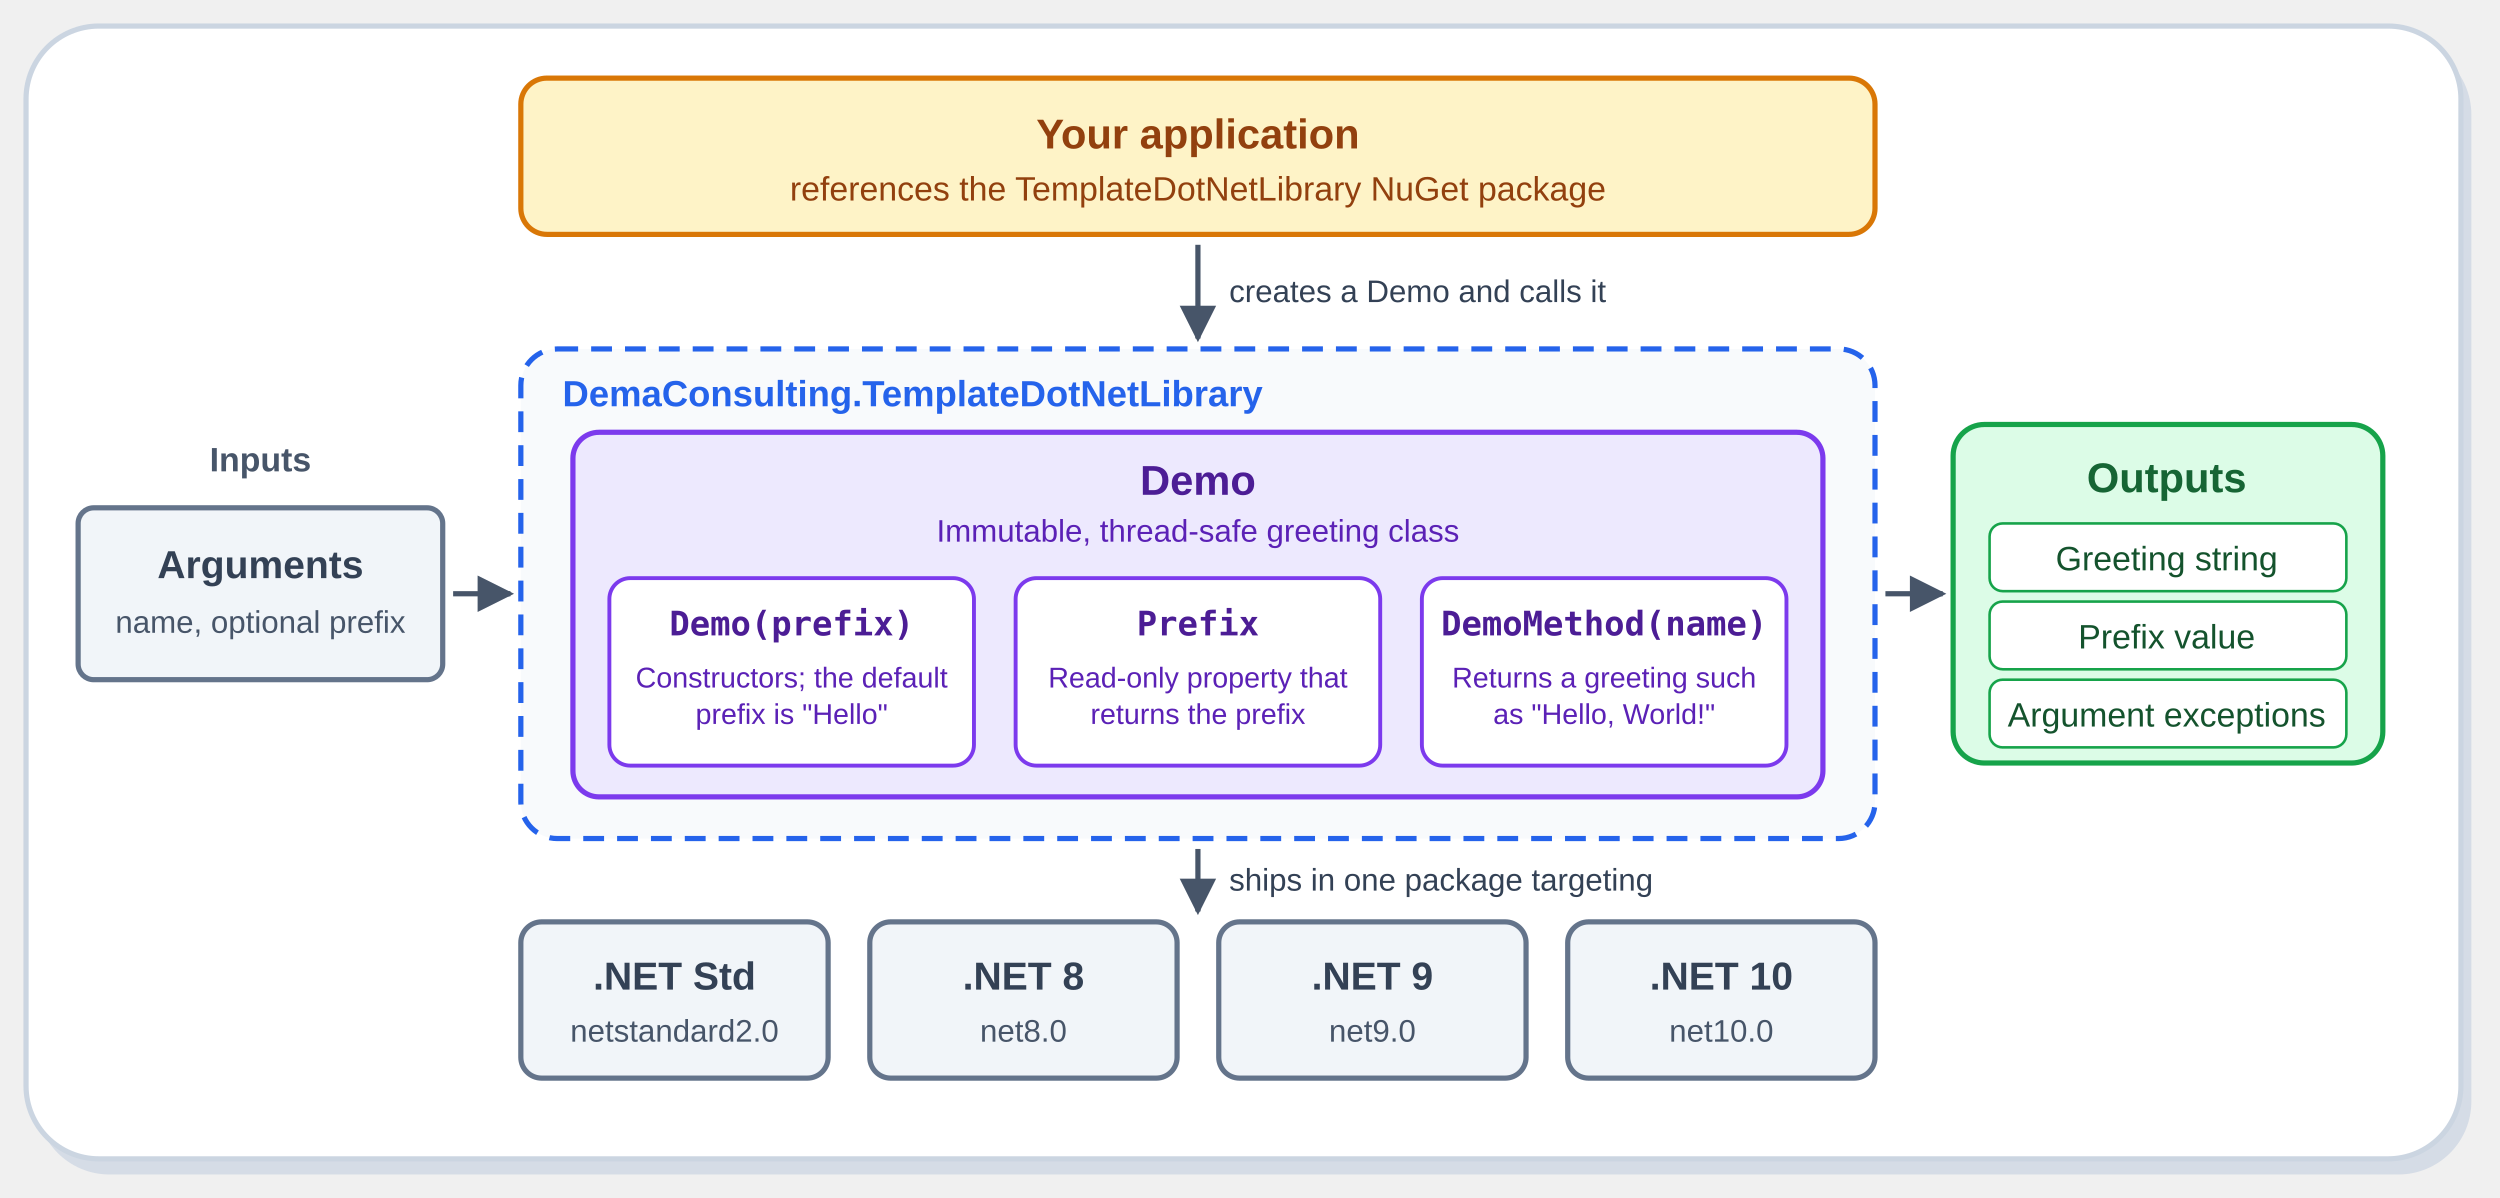
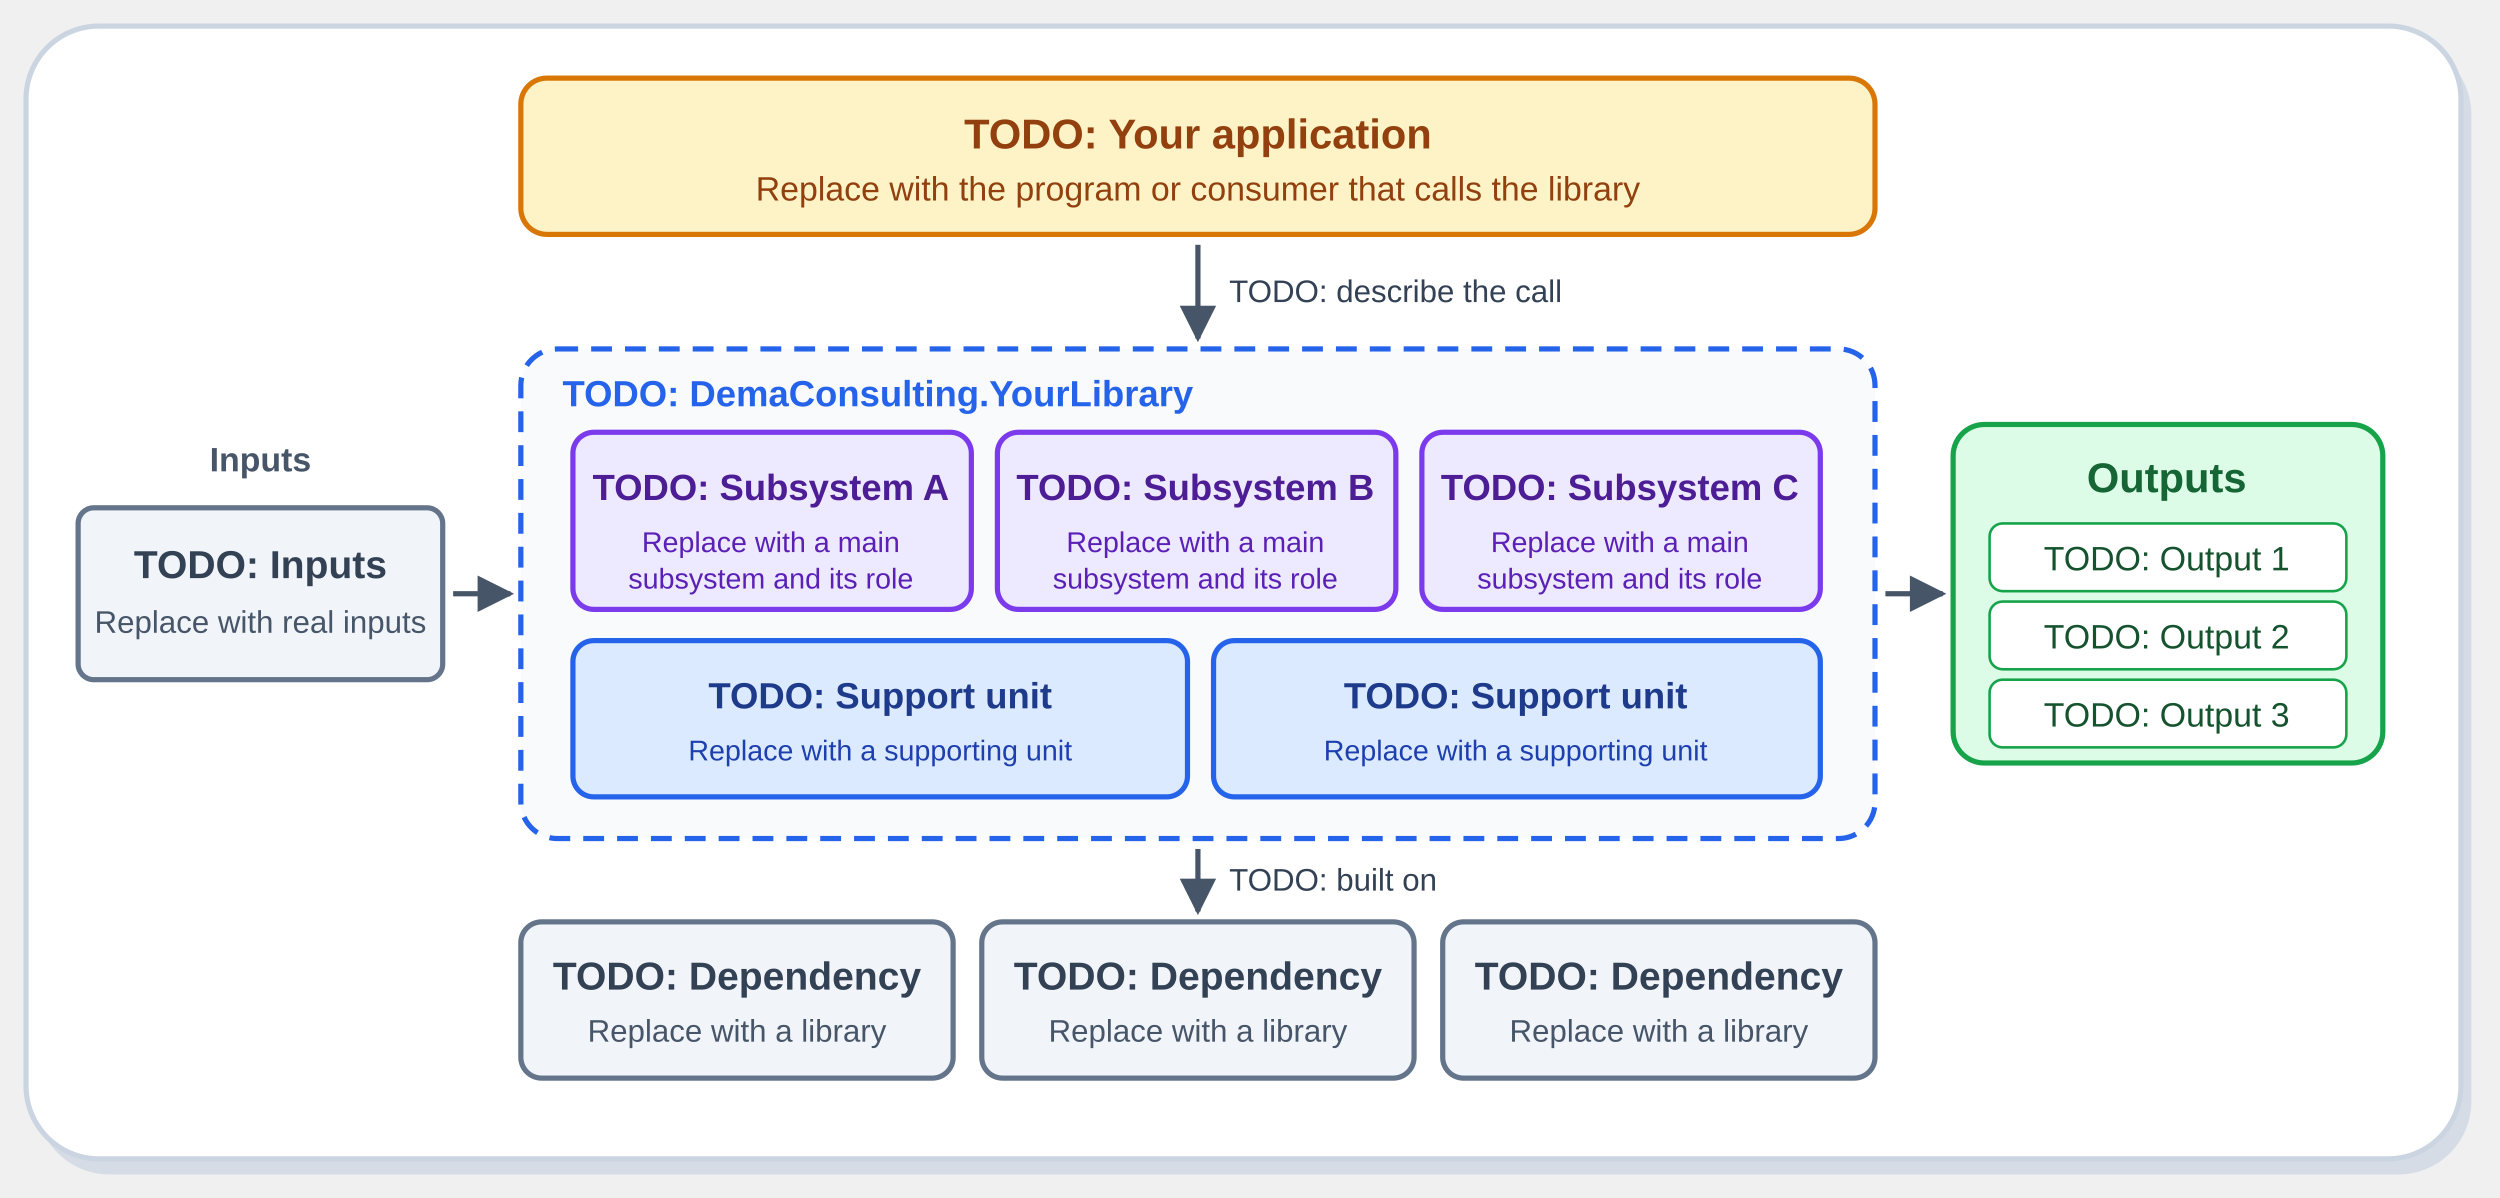
<svg xmlns="http://www.w3.org/2000/svg" width="960" height="460" viewBox="0 0 960 460" font-family="Segoe UI, Arial, sans-serif">
  <defs>
    <marker id="a" viewBox="0 0 10 10" refX="9" refY="5" markerWidth="7" markerHeight="7" orient="auto-start-reverse">
      <path d="M0,0 L10,5 L0,10 z" fill="#475569" />
    </marker>
  </defs>
  <rect x="14" y="16" width="935" height="435" rx="28" fill="#d5dce6" />
  <rect x="10" y="10" width="935" height="435" rx="28" fill="#ffffff" stroke="#cbd5e1" stroke-width="2" />
  <g transform="translate(30,30)">
    <rect x="170" y="0" width="520" height="60" rx="10" fill="#fef3c7" stroke="#d97706" stroke-width="2" />
-     <text x="430" y="27" font-size="16" font-weight="600" fill="#92400e" text-anchor="middle">Your application</text>
-     <text x="430" y="47" font-size="13" fill="#92400e" text-anchor="middle">references the TemplateDotNetLibrary NuGet package</text>
+     <text x="430" y="27" font-size="16" font-weight="600" fill="#92400e" text-anchor="middle">TODO: Your application</text>
+     <text x="430" y="47" font-size="13" fill="#92400e" text-anchor="middle">Replace with the program or consumer that calls the library</text>
    <line x1="430" y1="64" x2="430" y2="100" stroke="#475569" stroke-width="2" marker-end="url(#a)" />
-     <text x="442" y="86" font-size="12" fill="#334155">creates a Demo and calls it</text>
+     <text x="442" y="86" font-size="12" fill="#334155">TODO: describe the call</text>
    <rect x="170" y="104" width="520" height="188" rx="14" fill="#f8fafc" stroke="#2563eb" stroke-width="2" stroke-dasharray="8 5" />
-     <text x="186" y="126" font-size="14" font-weight="600" fill="#2563eb">DemaConsulting.TemplateDotNetLibrary</text>
-     <rect x="190" y="136" width="480" height="140" rx="10" fill="#ede9fe" stroke="#7c3aed" stroke-width="2" />
-     <text x="430" y="160" font-size="16" font-weight="600" fill="#4c1d95" text-anchor="middle">Demo</text>
-     <text x="430" y="178" font-size="12" fill="#5b21b6" text-anchor="middle">Immutable, thread-safe greeting class</text>
+     <text x="186" y="126" font-size="14" font-weight="600" fill="#2563eb">TODO: DemaConsulting.YourLibrary</text>
    <g font-size="11" fill="#5b21b6" text-anchor="middle">
-       <rect x="204" y="192" width="140" height="72" rx="8" fill="#ffffff" stroke="#7c3aed" stroke-width="1.5" />
-       <text x="274" y="214" font-size="13" font-family="Consolas, monospace" font-weight="600" fill="#4c1d95">Demo(prefix)</text>
-       <text x="274" y="234">Constructors; the default</text>
-       <text x="274" y="248">prefix is "Hello"</text>
-       <rect x="360" y="192" width="140" height="72" rx="8" fill="#ffffff" stroke="#7c3aed" stroke-width="1.5" />
-       <text x="430" y="214" font-size="13" font-family="Consolas, monospace" font-weight="600" fill="#4c1d95">Prefix</text>
-       <text x="430" y="234">Read-only property that</text>
-       <text x="430" y="248">returns the prefix</text>
-       <rect x="516" y="192" width="140" height="72" rx="8" fill="#ffffff" stroke="#7c3aed" stroke-width="1.5" />
-       <text x="586" y="214" font-size="13" font-family="Consolas, monospace" font-weight="600" fill="#4c1d95">DemoMethod(name)</text>
-       <text x="586" y="234">Returns a greeting such</text>
-       <text x="586" y="248">as "Hello, World!"</text>
+       <rect x="190" y="136" width="153" height="68" rx="8" fill="#ede9fe" stroke="#7c3aed" stroke-width="2" />
+       <text x="266" y="162" font-size="14" font-weight="600" fill="#4c1d95">TODO: Subsystem A</text>
+       <text x="266" y="182">Replace with a main</text>
+       <text x="266" y="196">subsystem and its role</text>
+       <rect x="353" y="136" width="153" height="68" rx="8" fill="#ede9fe" stroke="#7c3aed" stroke-width="2" />
+       <text x="429" y="162" font-size="14" font-weight="600" fill="#4c1d95">TODO: Subsystem B</text>
+       <text x="429" y="182">Replace with a main</text>
+       <text x="429" y="196">subsystem and its role</text>
+       <rect x="516" y="136" width="153" height="68" rx="8" fill="#ede9fe" stroke="#7c3aed" stroke-width="2" />
+       <text x="592" y="162" font-size="14" font-weight="600" fill="#4c1d95">TODO: Subsystem C</text>
+       <text x="592" y="182">Replace with a main</text>
+       <text x="592" y="196">subsystem and its role</text>
+     </g>
+     <g font-size="11" fill="#1e40af" text-anchor="middle">
+       <rect x="190" y="216" width="236" height="60" rx="8" fill="#dbeafe" stroke="#2563eb" stroke-width="2" />
+       <text x="308" y="242" font-size="14" font-weight="600" fill="#1e3a8a">TODO: Support unit</text>
+       <text x="308" y="262">Replace with a supporting unit</text>
+       <rect x="436" y="216" width="233" height="60" rx="8" fill="#dbeafe" stroke="#2563eb" stroke-width="2" />
+       <text x="552" y="242" font-size="14" font-weight="600" fill="#1e3a8a">TODO: Support unit</text>
+       <text x="552" y="262">Replace with a supporting unit</text>
    </g>
    <line x1="430" y1="296" x2="430" y2="320" stroke="#475569" stroke-width="2" marker-end="url(#a)" />
-     <text x="442" y="312" font-size="12" fill="#334155">ships in one package targeting</text>
+     <text x="442" y="312" font-size="12" fill="#334155">TODO: built on</text>
    <g text-anchor="middle">
-       <rect x="170" y="324" width="118" height="60" rx="8" fill="#f1f5f9" stroke="#64748b" stroke-width="2" />
-       <text x="229" y="350" font-size="15" font-weight="600" fill="#334155">.NET Std</text>
-       <text x="229" y="370" font-size="12" fill="#475569">netstandard2.0</text>
-       <rect x="304" y="324" width="118" height="60" rx="8" fill="#f1f5f9" stroke="#64748b" stroke-width="2" />
-       <text x="363" y="350" font-size="15" font-weight="600" fill="#334155">.NET 8</text>
-       <text x="363" y="370" font-size="12" fill="#475569">net8.0</text>
-       <rect x="438" y="324" width="118" height="60" rx="8" fill="#f1f5f9" stroke="#64748b" stroke-width="2" />
-       <text x="497" y="350" font-size="15" font-weight="600" fill="#334155">.NET 9</text>
-       <text x="497" y="370" font-size="12" fill="#475569">net9.0</text>
-       <rect x="572" y="324" width="118" height="60" rx="8" fill="#f1f5f9" stroke="#64748b" stroke-width="2" />
-       <text x="631" y="350" font-size="15" font-weight="600" fill="#334155">.NET 10</text>
-       <text x="631" y="370" font-size="12" fill="#475569">net10.0</text>
+       <rect x="170" y="324" width="166" height="60" rx="8" fill="#f1f5f9" stroke="#64748b" stroke-width="2" />
+       <text x="253" y="350" font-size="15" font-weight="600" fill="#334155">TODO: Dependency</text>
+       <text x="253" y="370" font-size="12" fill="#475569">Replace with a library</text>
+       <rect x="347" y="324" width="166" height="60" rx="8" fill="#f1f5f9" stroke="#64748b" stroke-width="2" />
+       <text x="430" y="350" font-size="15" font-weight="600" fill="#334155">TODO: Dependency</text>
+       <text x="430" y="370" font-size="12" fill="#475569">Replace with a library</text>
+       <rect x="524" y="324" width="166" height="60" rx="8" fill="#f1f5f9" stroke="#64748b" stroke-width="2" />
+       <text x="607" y="350" font-size="15" font-weight="600" fill="#334155">TODO: Dependency</text>
+       <text x="607" y="370" font-size="12" fill="#475569">Replace with a library</text>
    </g>
    <text x="70" y="151" font-size="13" font-weight="600" fill="#475569" text-anchor="middle">Inputs</text>
    <rect x="0" y="165" width="140" height="66" rx="6" fill="#f1f5f9" stroke="#64748b" stroke-width="2" />
-     <text x="70" y="192" font-size="15" font-weight="600" fill="#334155" text-anchor="middle">Arguments</text>
-     <text x="70" y="213" font-size="12" fill="#475569" text-anchor="middle">name, optional prefix</text>
+     <text x="70" y="192" font-size="15" font-weight="600" fill="#334155" text-anchor="middle">TODO: Inputs</text>
+     <text x="70" y="213" font-size="12" fill="#475569" text-anchor="middle">Replace with real inputs</text>
    <line x1="144" y1="198" x2="166" y2="198" stroke="#475569" stroke-width="2" marker-end="url(#a)" />
    <rect x="720" y="133" width="165" height="130" rx="12" fill="#dcfce7" stroke="#16a34a" stroke-width="2" />
    <text x="802" y="159" font-size="16" font-weight="600" fill="#166534" text-anchor="middle">Outputs</text>
    <g font-size="13" fill="#14532d" text-anchor="middle">
      <rect x="734" y="171" width="137" height="26" rx="5" fill="#ffffff" stroke="#16a34a" />
-       <text x="802" y="189">Greeting string</text>
+       <text x="802" y="189">TODO: Output 1</text>
      <rect x="734" y="201" width="137" height="26" rx="5" fill="#ffffff" stroke="#16a34a" />
-       <text x="802" y="219">Prefix value</text>
+       <text x="802" y="219">TODO: Output 2</text>
      <rect x="734" y="231" width="137" height="26" rx="5" fill="#ffffff" stroke="#16a34a" />
-       <text x="802" y="249">Argument exceptions</text>
+       <text x="802" y="249">TODO: Output 3</text>
    </g>
    <line x1="694" y1="198" x2="716" y2="198" stroke="#475569" stroke-width="2" marker-end="url(#a)" />
  </g>
</svg>
